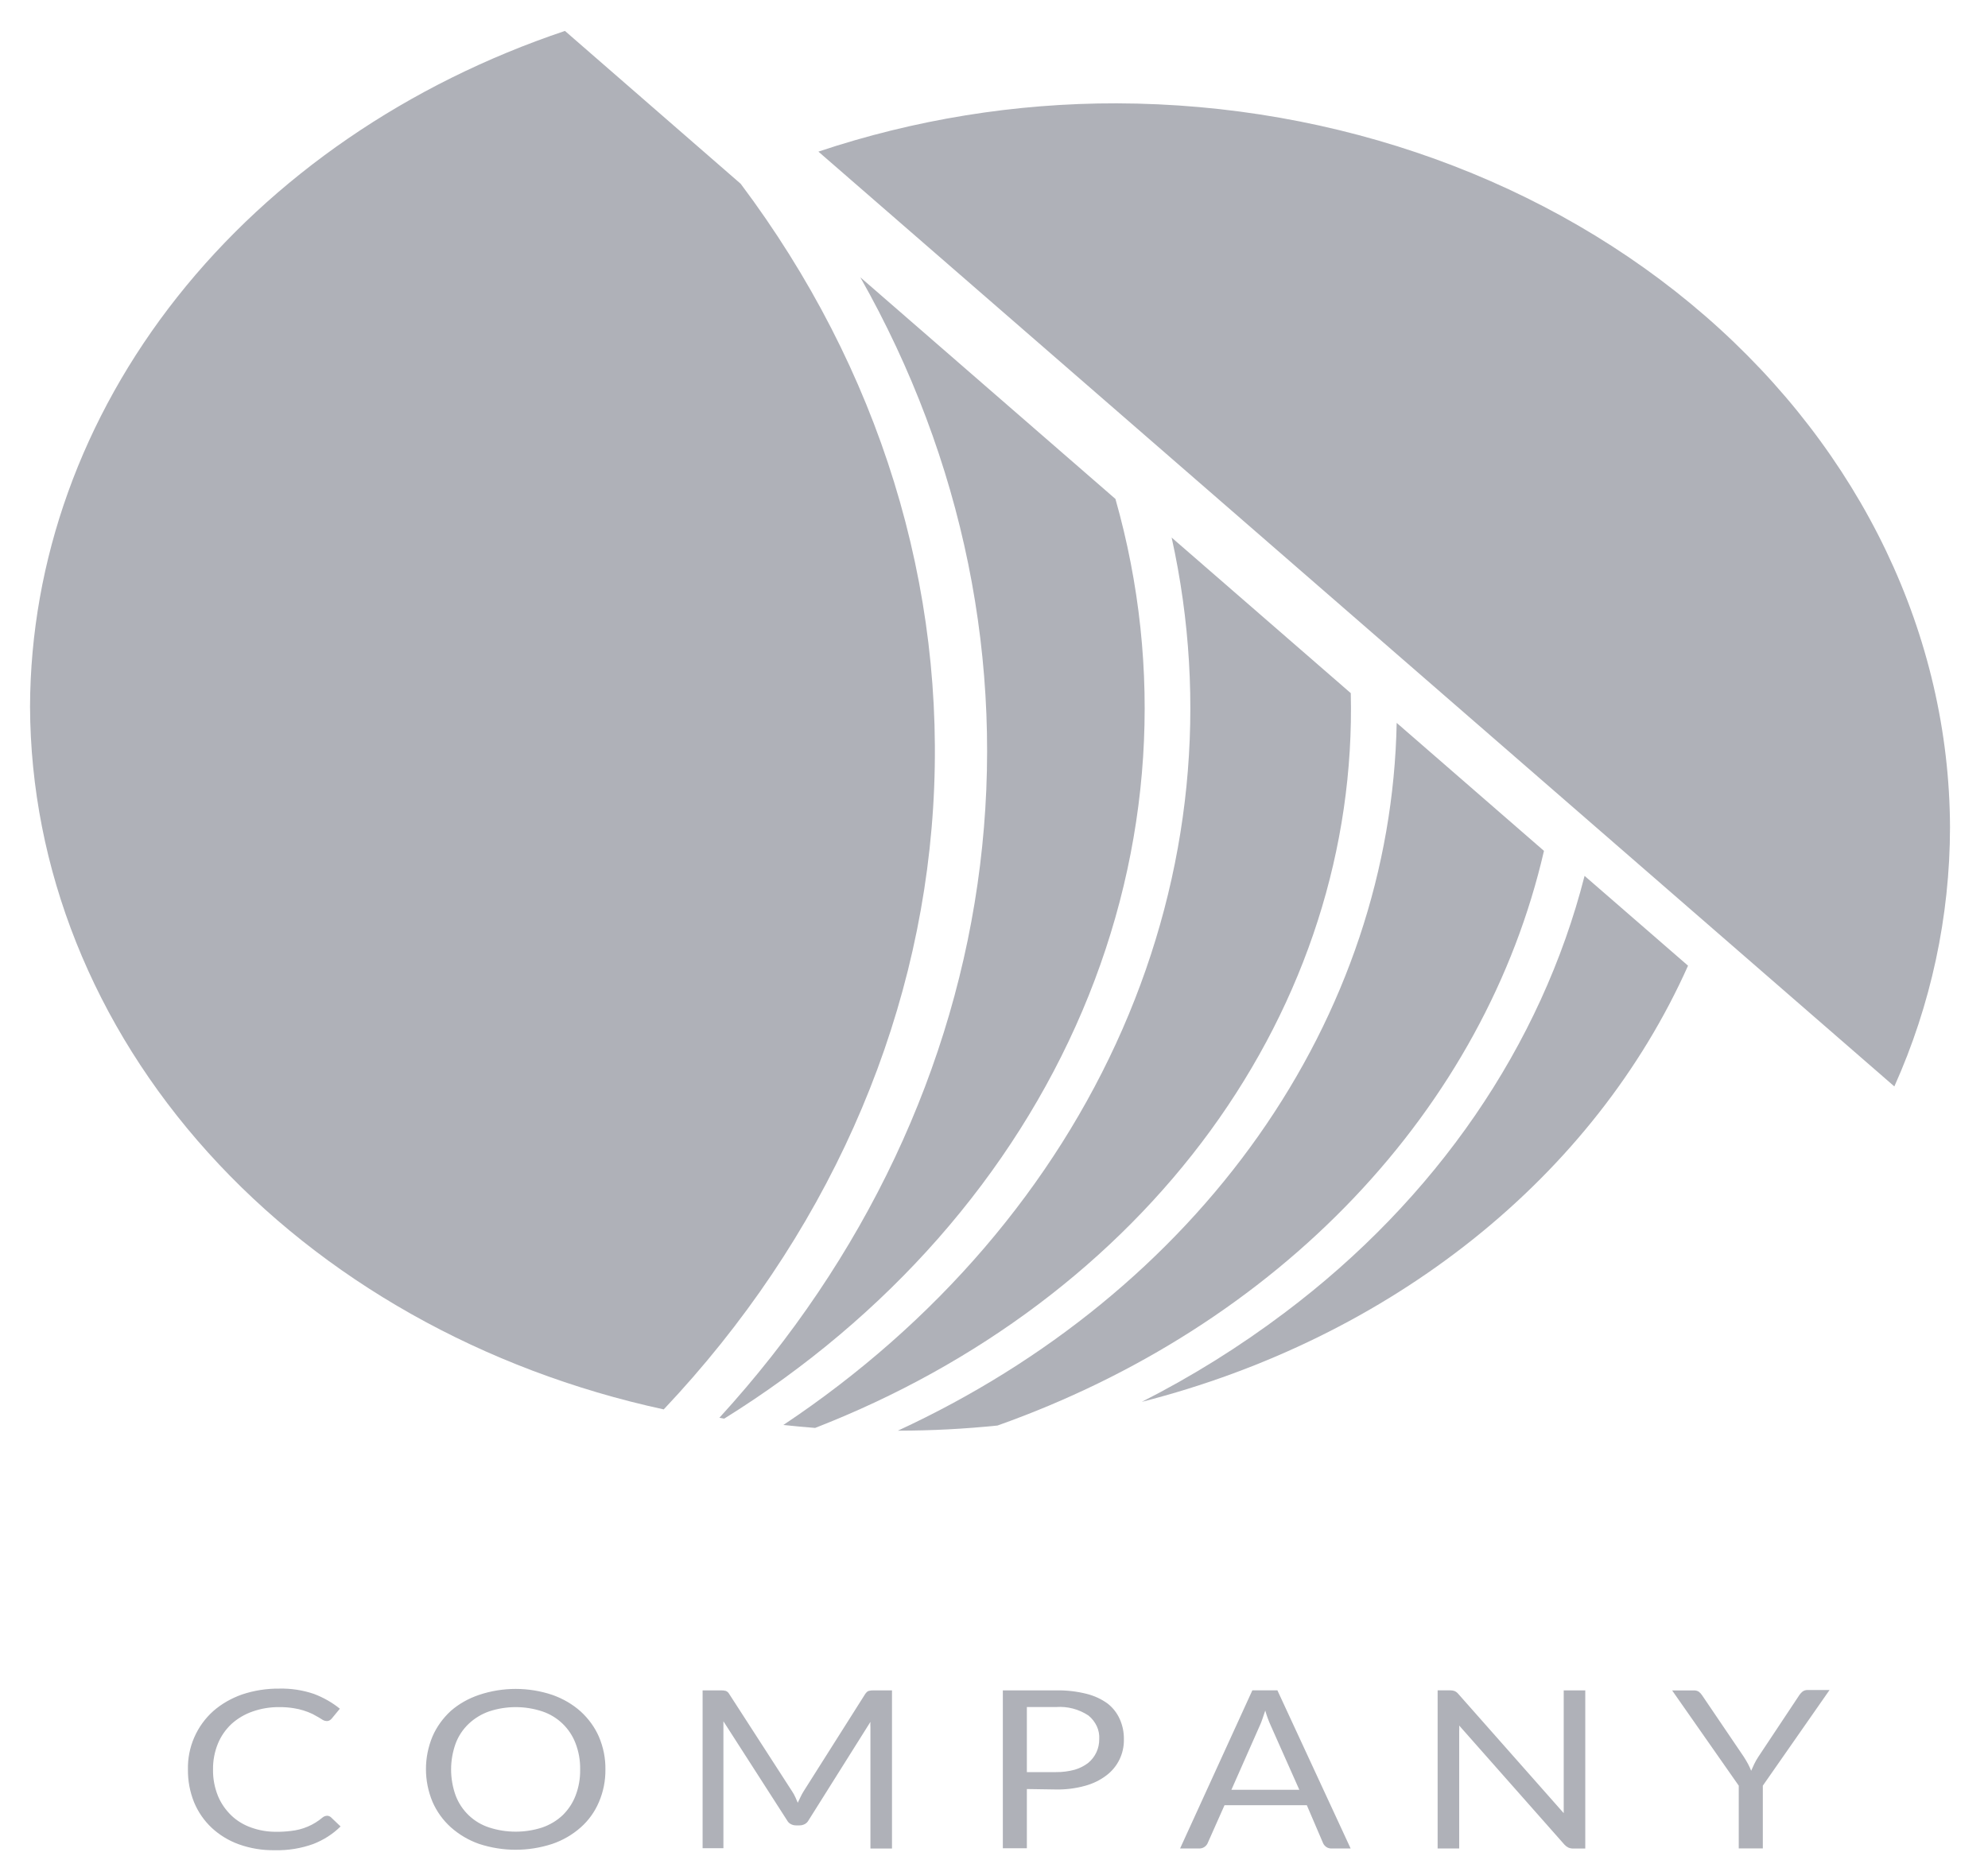
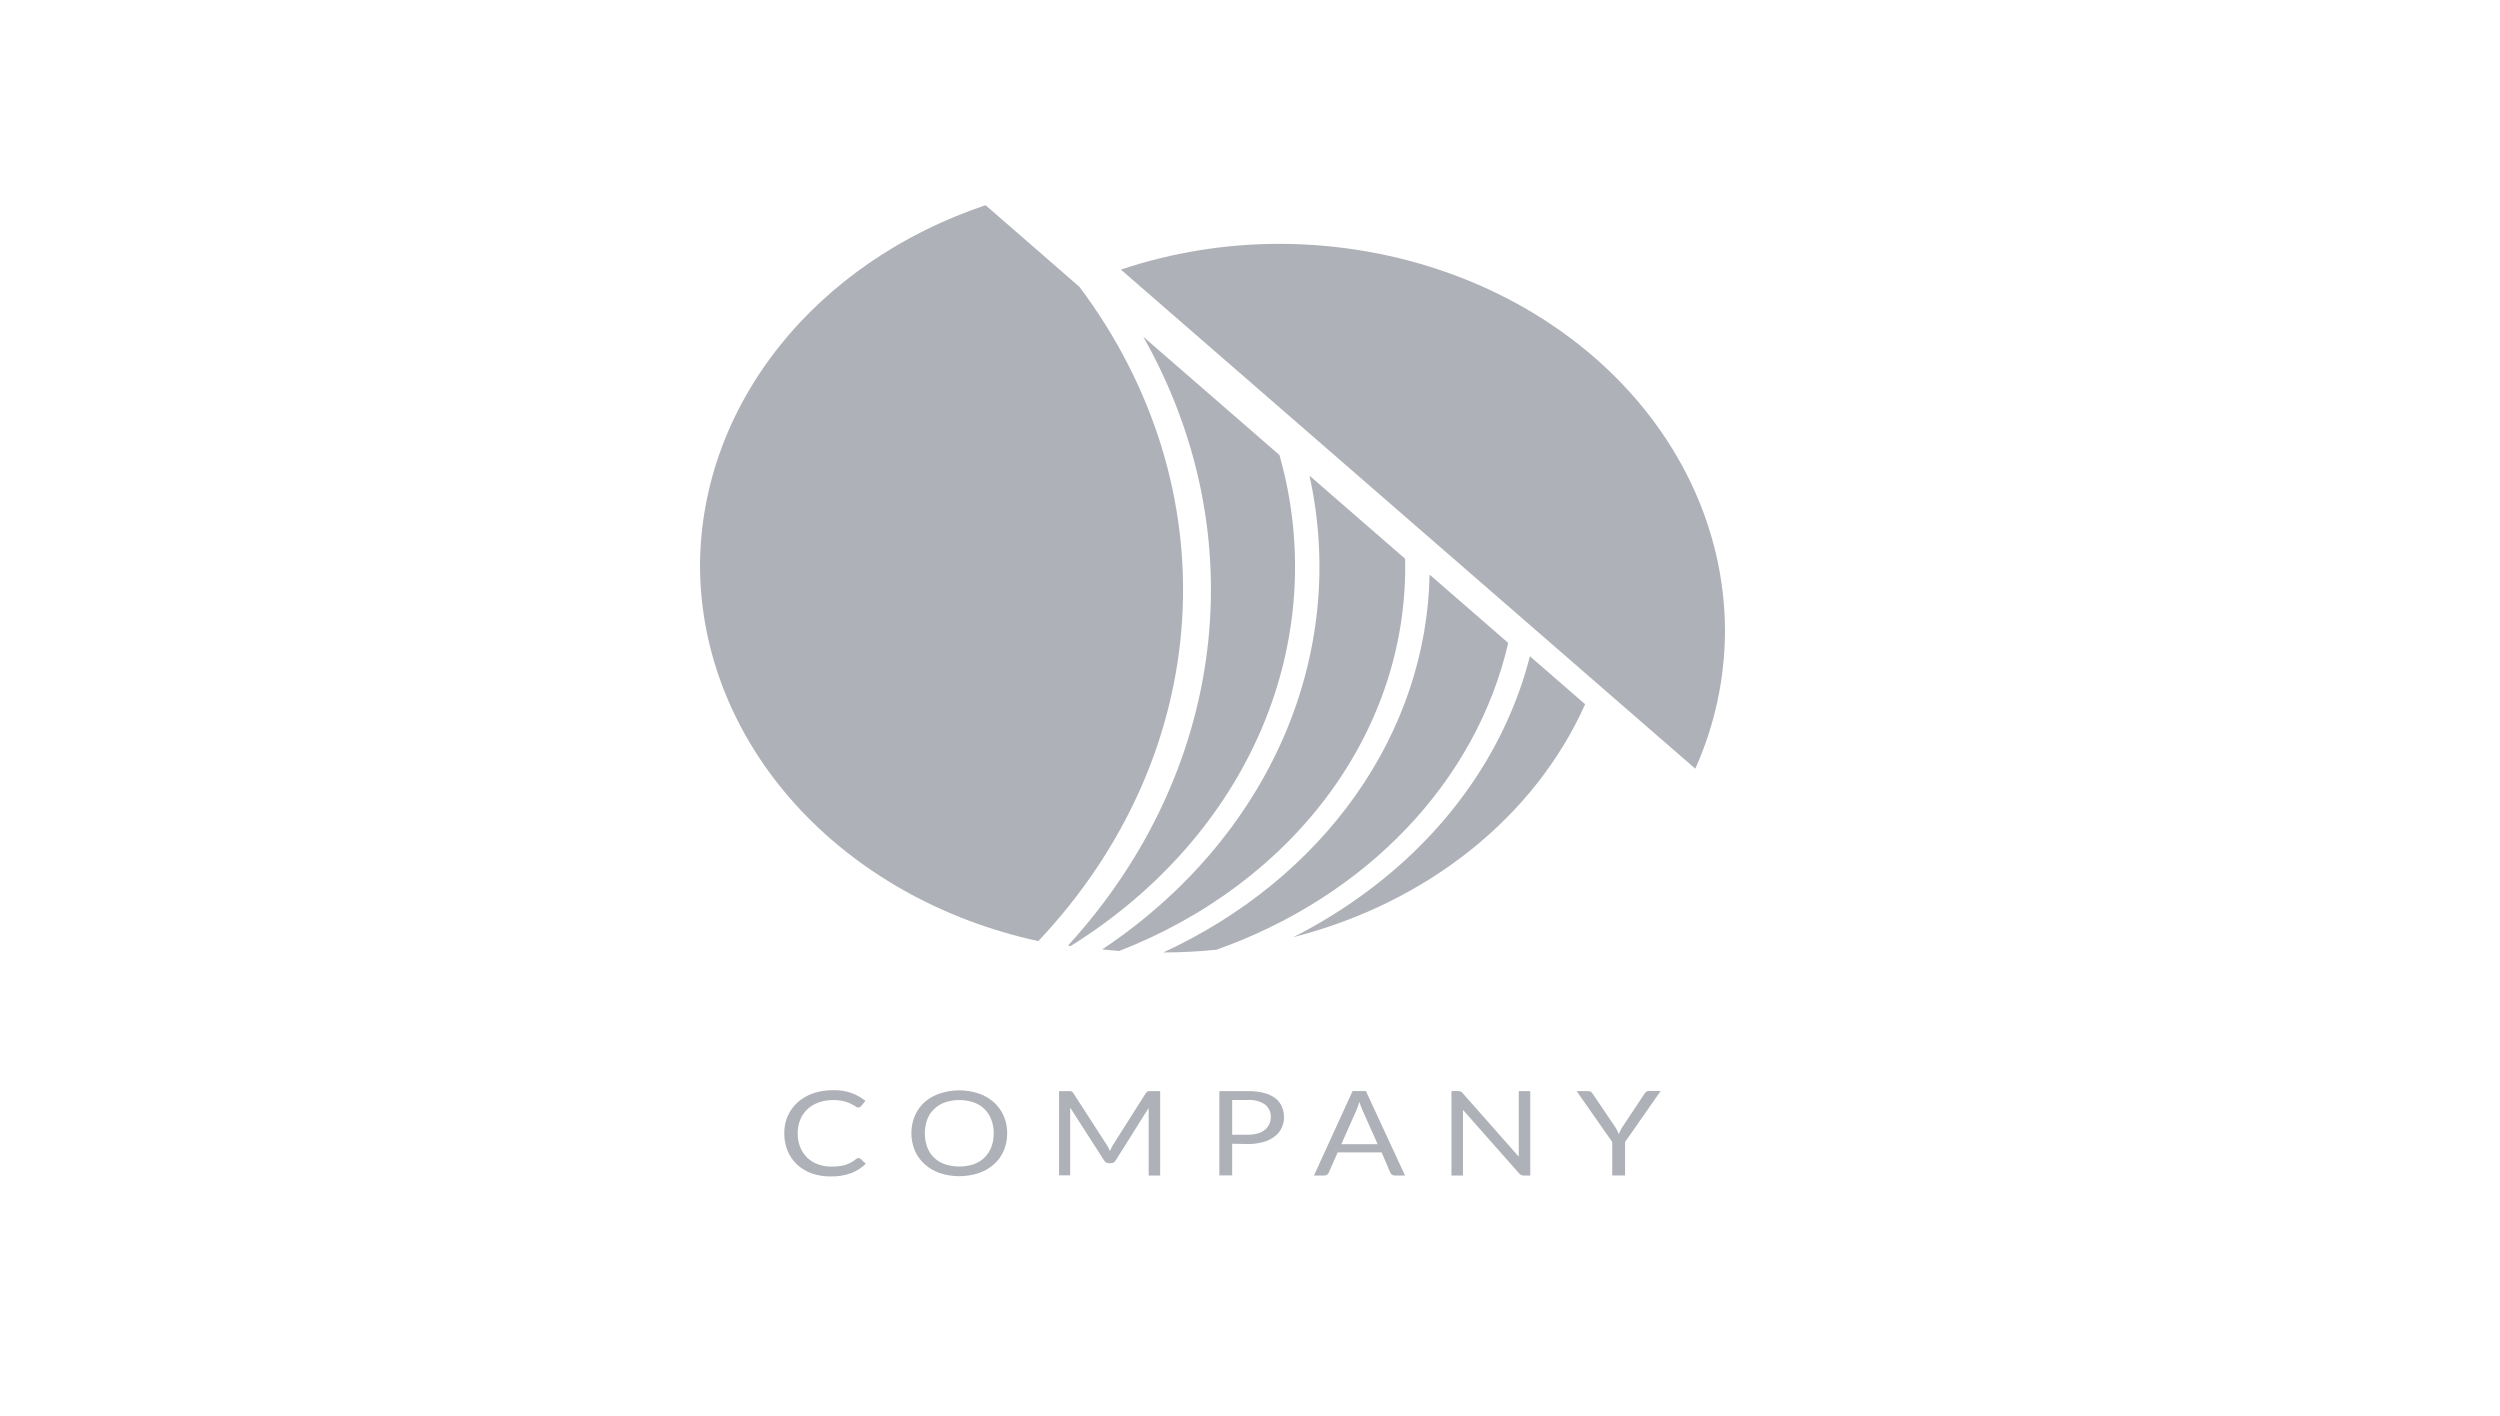
- <svg xmlns="http://www.w3.org/2000/svg" width="45" height="42" fill="none">
-   <path fill="#AFB1B8" d="M7.406 41.101c.016 0 .032.004.046.01a.122.122 0 0 1 .039.024l.218.208c-.17.169-.379.304-.614.396a2.39 2.39 0 0 1-.87.142c-.28.005-.558-.04-.817-.133a1.793 1.793 0 0 1-.616-.374 1.674 1.674 0 0 1-.399-.578 1.927 1.927 0 0 1-.139-.742 1.724 1.724 0 0 1 .573-1.322c.186-.163.409-.291.654-.377.269-.09.555-.135.843-.132a2.27 2.27 0 0 1 .782.12c.216.082.415.195.587.335l-.183.222a.178.178 0 0 1-.047.04.125.125 0 0 1-.073.017.178.178 0 0 1-.08-.023l-.097-.06-.137-.076a1.551 1.551 0 0 0-.43-.132 1.892 1.892 0 0 0-.325-.024 1.76 1.76 0 0 0-.605.1 1.39 1.39 0 0 0-.475.28c-.136.128-.24.28-.308.445a1.499 1.499 0 0 0-.111.587 1.53 1.53 0 0 0 .111.597c.067.164.17.314.303.443.125.12.28.215.453.275.178.064.369.096.561.095.111.001.223-.005.333-.019a1.316 1.316 0 0 0 .72-.306.171.171 0 0 1 .103-.038ZM13.704 40.054a1.81 1.81 0 0 1-.147.737 1.594 1.594 0 0 1-.41.572 1.889 1.889 0 0 1-.645.375 2.655 2.655 0 0 1-1.658 0 1.91 1.91 0 0 1-.64-.377 1.677 1.677 0 0 1-.415-.578 1.922 1.922 0 0 1 0-1.475c.093-.216.234-.413.415-.58.182-.159.4-.282.64-.363a2.61 2.61 0 0 1 1.658 0c.242.085.461.213.643.376.18.165.32.36.412.571.101.238.151.489.147.742Zm-.572 0a1.566 1.566 0 0 0-.104-.593 1.22 1.22 0 0 0-.752-.722 1.918 1.918 0 0 0-1.205 0 1.295 1.295 0 0 0-.461.28 1.191 1.191 0 0 0-.295.443 1.737 1.737 0 0 0 0 1.184 1.209 1.209 0 0 0 .756.72c.388.127.816.127 1.205 0 .175-.061.332-.156.46-.277.131-.129.23-.28.292-.443.073-.19.108-.391.104-.592ZM18.001 40.675l.057.132c.022-.047.041-.09.063-.132a1.23 1.23 0 0 1 .071-.13l1.393-2.201c.028-.038.052-.062.08-.069a.373.373 0 0 1 .114-.012h.412v3.58h-.488V39.1a.938.938 0 0 1 0-.124L18.3 41.208a.203.203 0 0 1-.082.081.246.246 0 0 1-.12.03h-.079a.243.243 0 0 1-.12-.03.2.2 0 0 1-.081-.081l-1.443-2.246V41.835h-.471v-3.572h.411a.373.373 0 0 1 .115.012c.034.015.06.039.076.069l1.423 2.203a.76.76 0 0 1 .071.128ZM23.244 40.497v1.34H22.7v-3.574h1.216c.23-.004.458.023.679.078.176.044.34.12.48.223a.922.922 0 0 1 .272.35c.065.146.096.302.093.458a.993.993 0 0 1-.395.815c-.14.107-.305.188-.483.236a2.3 2.3 0 0 1-.657.083l-.66-.01Zm0-.384h.66c.143.002.286-.017.423-.054a.924.924 0 0 0 .305-.154.686.686 0 0 0 .25-.538.605.605 0 0 0-.054-.291.69.69 0 0 0-.19-.244 1.172 1.172 0 0 0-.734-.192h-.66v1.473ZM30.573 41.842h-.43a.205.205 0 0 1-.12-.033.222.222 0 0 1-.072-.083l-.37-.864h-1.863l-.384.864a.205.205 0 0 1-.19.116h-.432l1.636-3.58h.567l1.658 3.58Zm-2.7-1.329h1.538l-.648-1.457c-.05-.11-.09-.222-.123-.336l-.063.187c-.019.057-.04.11-.06.152l-.643 1.454ZM32.929 38.28c.032.015.06.037.081.063l2.386 2.699v-2.779h.488v3.58h-.272a.265.265 0 0 1-.112-.022.299.299 0 0 1-.087-.066l-2.383-2.696a.974.974 0 0 1 0 .123v2.66h-.488v-3.58h.289c.033 0 .067.006.098.017ZM39.903 40.419v1.421h-.545V40.42l-1.508-2.156h.488a.197.197 0 0 1 .117.03c.03.024.055.051.074.081l.943 1.391c.038.06.071.114.098.166.028.052.05.102.069.151l.07-.154c.027-.056.058-.11.093-.163l.93-1.4a.376.376 0 0 1 .07-.076.182.182 0 0 1 .118-.035h.493l-1.51 2.165ZM17.731 32.256c.237.026.477.047.72.066 3.679-1.43 6.791-3.77 8.948-6.728 2.156-2.958 3.261-6.403 3.177-9.904l-4.055-3.522c.825 3.727.44 7.58-1.113 11.128s-4.21 6.65-7.677 8.96Z" />
-   <path fill="#AFB1B8" d="m16.284 32.092.109.02c3.704-2.303 6.527-5.517 8.106-9.228 1.579-3.711 1.84-7.749.75-11.59l-5.775-5.017c2.335 4.124 3.276 8.74 2.71 13.31-.564 4.57-2.61 8.906-5.9 12.505ZM35.868 19.826c-.981 3.847-3.364 7.316-6.795 9.893a21.629 21.629 0 0 1-3.228 2.013c2.794-.713 5.361-1.974 7.505-3.686s3.807-3.829 4.86-6.187l-2.342-2.033Z" />
-   <path fill="#AFB1B8" d="m34.949 19.26-3.334-2.897c-.064 3.303-1.145 6.531-3.13 9.348-1.986 2.818-4.804 5.122-8.16 6.673h.016c.748 0 1.495-.04 2.238-.116 3.137-1.113 5.909-2.883 8.067-5.153 2.159-2.27 3.637-4.968 4.303-7.855ZM16.766 4.16 12.788.7C9.232 1.894 6.174 3.993 4.013 6.722 1.853 9.452.691 12.684.68 15.996c.013 3.66 1.431 7.212 4.03 10.093 2.597 2.88 6.227 4.927 10.314 5.814 3.648-3.862 5.784-8.634 6.098-13.623.313-4.99-1.213-9.935-4.356-14.12ZM44.14 18.727c-.014-4.342-2.006-8.503-5.54-11.574-3.535-3.07-8.324-4.801-13.322-4.814a21.18 21.18 0 0 0-6.753 1.093l24.355 21.16a14.352 14.352 0 0 0 1.26-5.865Z" />
+ <svg xmlns="http://www.w3.org/2000/svg" width="106" height="60" fill="none">
+   <path fill="#AFB1B8" d="M36.406 49.101c.016 0 .032.004.046.01a.122.122 0 0 1 .039.024l.218.208c-.17.169-.379.304-.614.396a2.39 2.39 0 0 1-.87.142c-.28.005-.558-.04-.817-.133a1.794 1.794 0 0 1-.616-.374 1.674 1.674 0 0 1-.398-.578 1.926 1.926 0 0 1-.14-.742 1.725 1.725 0 0 1 .572-1.322c.187-.163.41-.291.655-.377.269-.09.555-.135.843-.132a2.27 2.27 0 0 1 .782.12c.216.082.415.195.587.335l-.183.222a.177.177 0 0 1-.046.04.125.125 0 0 1-.074.017.177.177 0 0 1-.08-.023l-.097-.06-.137-.076a1.555 1.555 0 0 0-.43-.132 1.892 1.892 0 0 0-.325-.024 1.759 1.759 0 0 0-.605.1c-.18.063-.341.158-.474.28-.136.128-.241.28-.309.445a1.497 1.497 0 0 0-.111.587c-.004.203.034.405.111.597a1.3 1.3 0 0 0 .303.443c.125.12.28.215.453.275.178.064.369.096.561.095.111.001.223-.005.333-.019a1.316 1.316 0 0 0 .72-.306.171.171 0 0 1 .103-.038ZM42.704 48.054a1.81 1.81 0 0 1-.147.737 1.593 1.593 0 0 1-.41.572 1.889 1.889 0 0 1-.645.375 2.655 2.655 0 0 1-1.658 0 1.91 1.91 0 0 1-.64-.377 1.676 1.676 0 0 1-.415-.578 1.922 1.922 0 0 1 0-1.475c.093-.216.234-.413.415-.58.182-.159.4-.282.64-.363a2.61 2.61 0 0 1 1.658 0c.242.085.461.213.643.376.18.165.32.36.412.571.101.238.151.489.147.742Zm-.572 0a1.566 1.566 0 0 0-.104-.593 1.22 1.22 0 0 0-.752-.722 1.918 1.918 0 0 0-1.205 0 1.297 1.297 0 0 0-.461.28 1.191 1.191 0 0 0-.294.443 1.738 1.738 0 0 0 0 1.184 1.209 1.209 0 0 0 .755.72c.388.127.816.127 1.205 0 .175-.061.333-.156.46-.277.131-.129.23-.28.292-.443.074-.19.108-.391.104-.592ZM47.001 48.675l.058.132c.021-.047.04-.09.062-.132.021-.045.045-.088.071-.13l1.393-2.201c.028-.038.052-.062.08-.069a.373.373 0 0 1 .114-.012h.412v3.58h-.488V47.1a.974.974 0 0 1 0-.124L47.3 49.208a.203.203 0 0 1-.082.081.246.246 0 0 1-.12.03h-.079a.243.243 0 0 1-.12-.03.201.201 0 0 1-.081-.081l-1.443-2.246V49.835h-.471v-3.572h.411a.374.374 0 0 1 .115.012c.034.015.06.039.076.069l1.423 2.203c.028.04.052.083.071.128ZM52.244 48.497v1.34H51.7v-3.574h1.216c.23-.004.459.023.679.078.176.044.34.12.48.223a.922.922 0 0 1 .273.35c.064.146.095.302.092.458a.992.992 0 0 1-.395.815c-.14.107-.304.188-.483.236a2.3 2.3 0 0 1-.657.083l-.66-.01Zm0-.384h.66c.143.002.286-.017.423-.054a.925.925 0 0 0 .305-.154.687.687 0 0 0 .25-.538.605.605 0 0 0-.054-.291.69.69 0 0 0-.19-.244 1.172 1.172 0 0 0-.734-.192h-.66v1.473ZM59.573 49.842h-.43a.205.205 0 0 1-.12-.033.224.224 0 0 1-.072-.083l-.37-.864h-1.863l-.384.864a.196.196 0 0 1-.068.08.205.205 0 0 1-.123.036h-.43l1.635-3.58h.567l1.658 3.58Zm-2.7-1.329h1.539l-.65-1.457c-.049-.11-.09-.222-.122-.336l-.063.187a1.69 1.69 0 0 1-.06.152l-.643 1.454ZM61.929 46.28c.032.015.06.037.082.063l2.385 2.699v-2.779h.488v3.58h-.272a.265.265 0 0 1-.112-.022.298.298 0 0 1-.087-.066l-2.383-2.696a.974.974 0 0 1 0 .123v2.66h-.488v-3.58h.289c.033 0 .067.006.098.017ZM68.903 48.419v1.421h-.545V48.42l-1.508-2.156h.488a.196.196 0 0 1 .117.03c.03.024.055.051.074.081l.943 1.391a1.419 1.419 0 0 1 .166.317l.072-.154c.026-.056.057-.11.092-.163l.93-1.4a.379.379 0 0 1 .07-.076.182.182 0 0 1 .118-.035h.494l-1.51 2.165ZM46.731 40.256c.238.026.478.047.72.066 3.68-1.43 6.791-3.77 8.948-6.728 2.156-2.958 3.261-6.403 3.177-9.904l-4.054-3.522c.824 3.727.438 7.58-1.114 11.128-1.553 3.548-4.21 6.65-7.677 8.96Z" />
+   <path fill="#AFB1B8" d="m45.284 40.092.109.02c3.704-2.303 6.527-5.517 8.106-9.228 1.579-3.711 1.84-7.749.75-11.59l-5.775-5.017c2.335 4.124 3.276 8.74 2.71 13.31-.564 4.57-2.61 8.906-5.9 12.505ZM64.868 27.826c-.981 3.847-3.364 7.316-6.794 9.893a21.633 21.633 0 0 1-3.228 2.013c2.793-.713 5.36-1.974 7.504-3.686 2.144-1.712 3.807-3.829 4.86-6.187l-2.342-2.033Z" />
+   <path fill="#AFB1B8" d="m63.949 27.26-3.334-2.897c-.064 3.303-1.145 6.531-3.13 9.348-1.986 2.818-4.804 5.122-8.16 6.673h.016c.748 0 1.495-.04 2.238-.116 3.137-1.113 5.909-2.883 8.067-5.153 2.159-2.27 3.637-4.968 4.303-7.855ZM45.766 12.16 41.788 8.7c-3.556 1.194-6.614 3.293-8.775 6.022-2.16 2.73-3.322 5.961-3.333 9.274.013 3.66 1.431 7.212 4.03 10.093 2.597 2.88 6.227 4.927 10.314 5.814 3.648-3.862 5.785-8.634 6.098-13.623.313-4.99-1.213-9.935-4.356-14.12ZM73.14 26.727c-.014-4.342-2.006-8.503-5.54-11.574-3.534-3.07-8.324-4.801-13.322-4.814a21.18 21.18 0 0 0-6.753 1.092L71.88 32.593a14.352 14.352 0 0 0 1.26-5.866Z" />
</svg>
